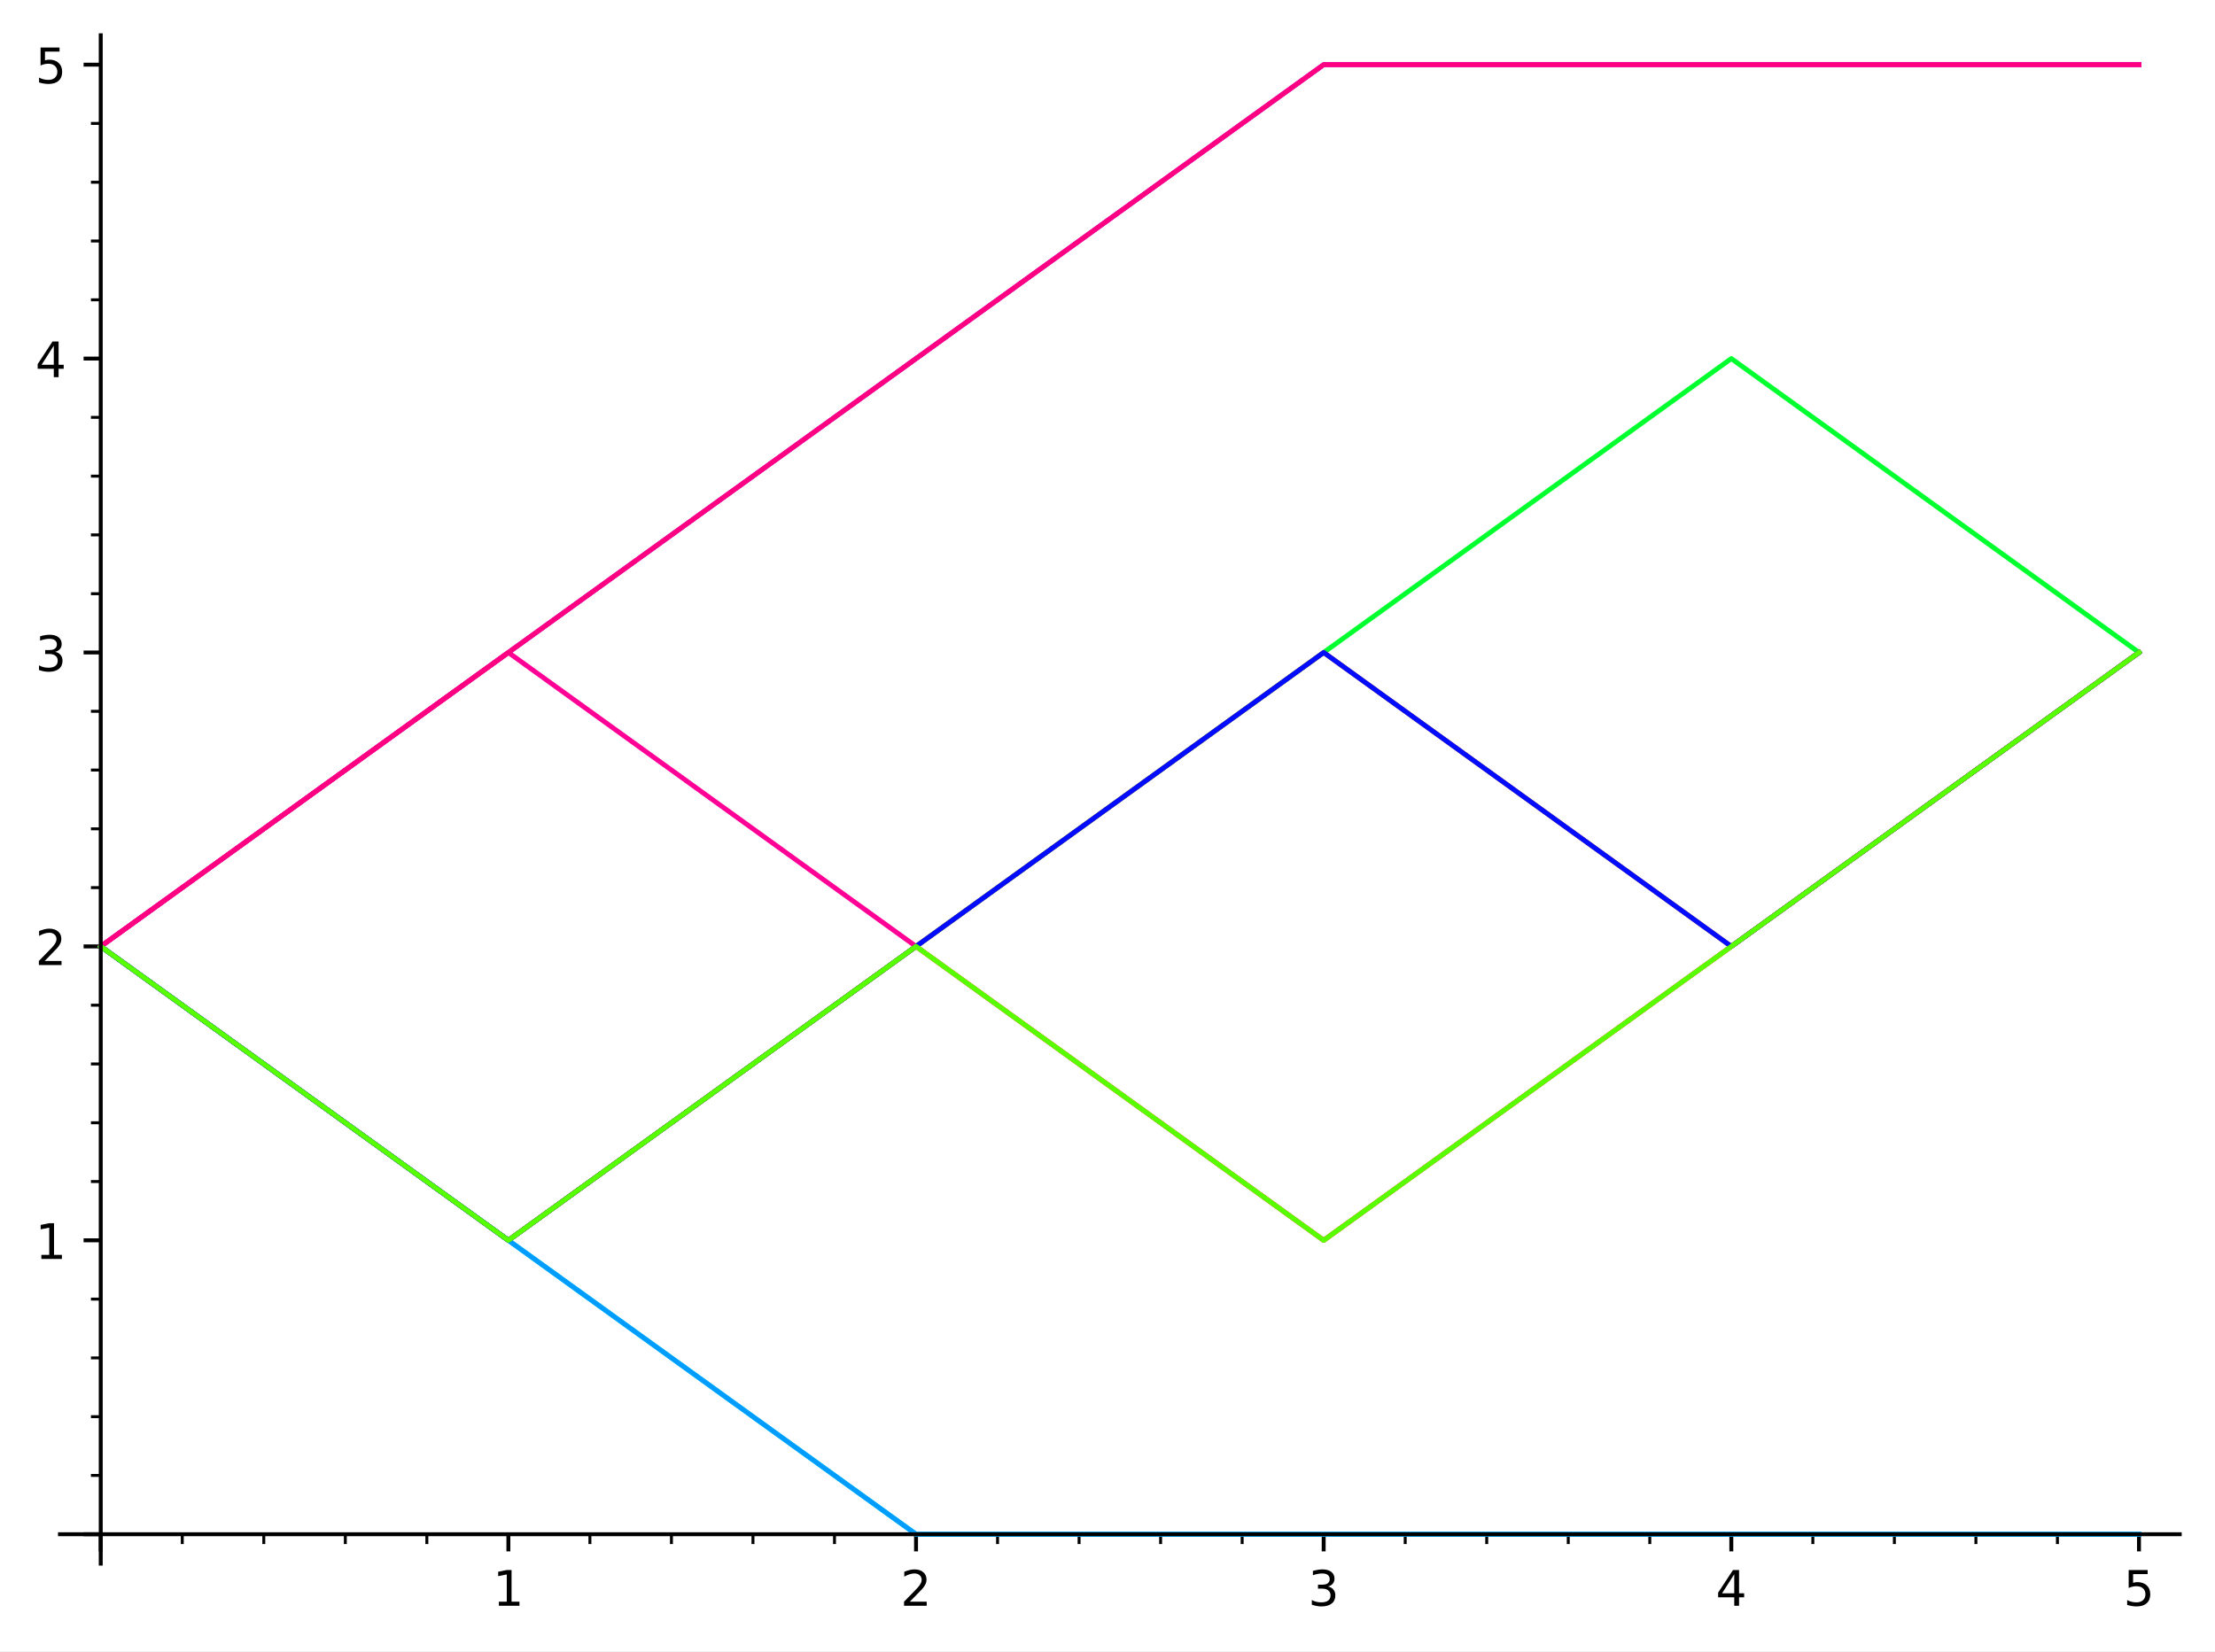
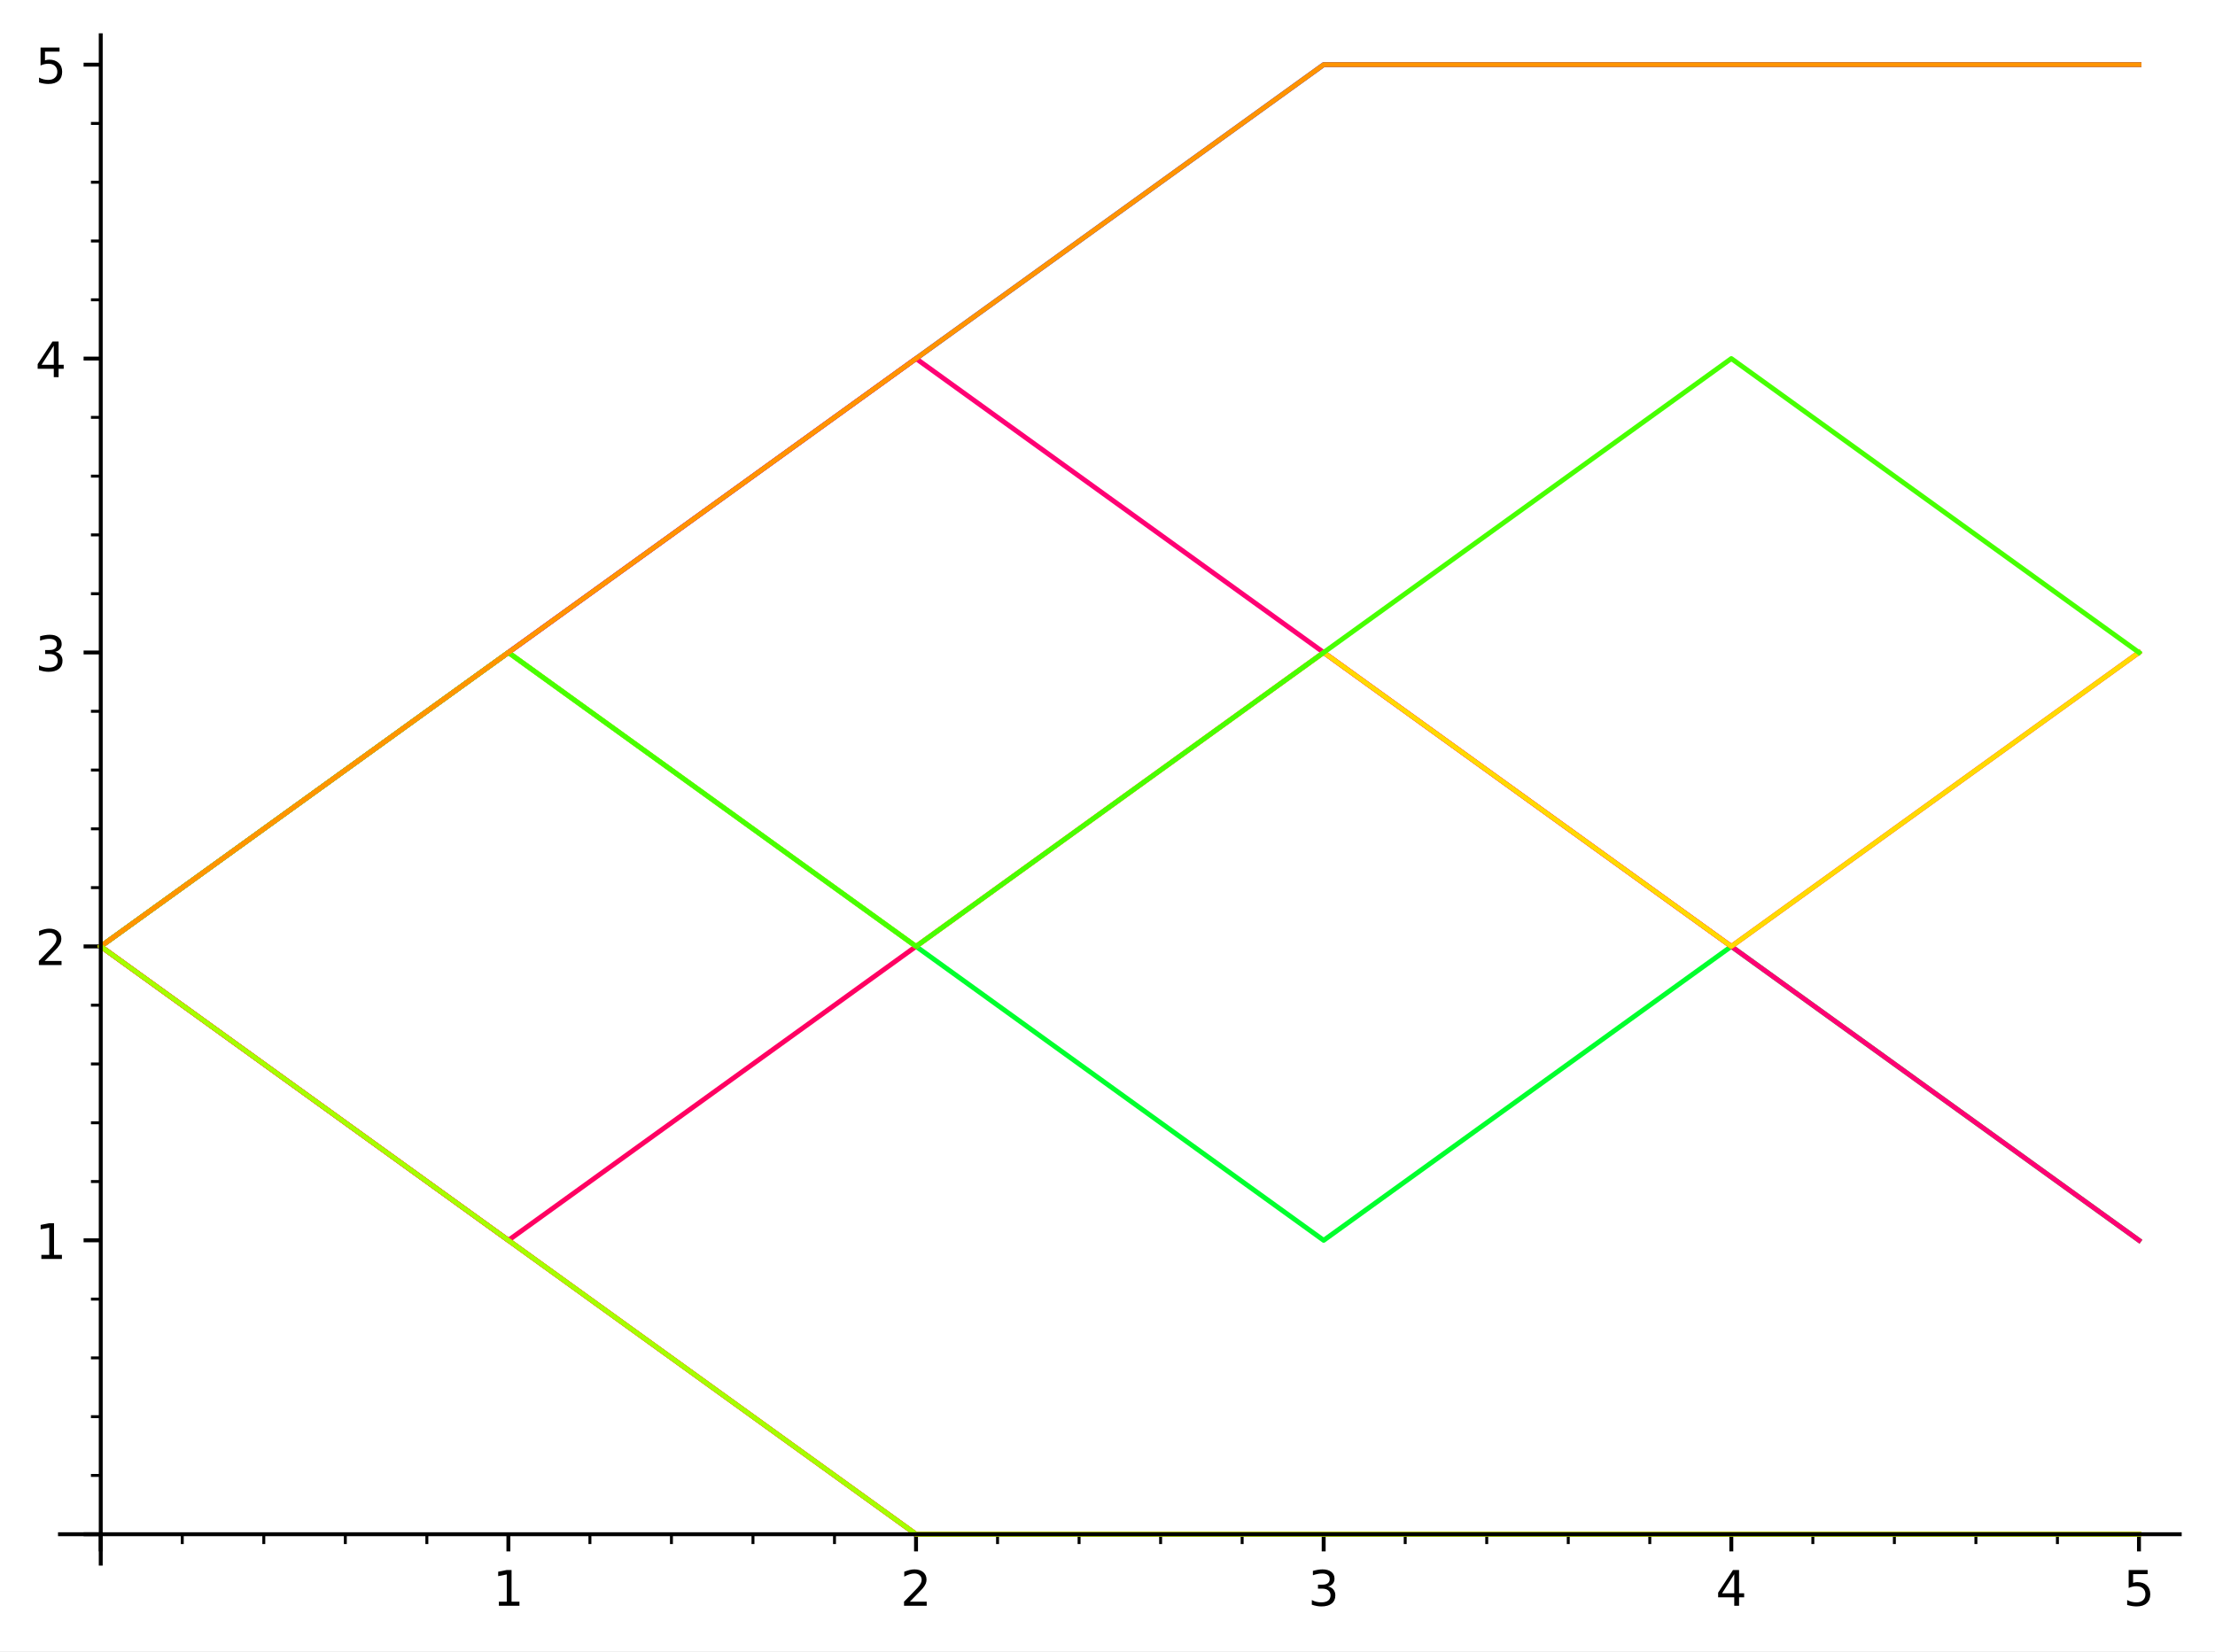
<svg xmlns="http://www.w3.org/2000/svg" xmlns:xlink="http://www.w3.org/1999/xlink" width="452.119pt" height="337.115pt" viewBox="0 0 452.119 337.115" version="1.1">
  <defs>
    <style type="text/css">*{stroke-linejoin: round; stroke-linecap: butt}</style>
  </defs>
  <g id="figure_1">
    <g id="patch_1">
      <path d="M 0 337.115  L 452.119 337.115  L 452.119 0  L 0 0  z " style="fill: #ffffff" />
    </g>
    <g id="axes_1">
      <g id="patch_2">
        <path d="M 12.242 319.238  L 444.919 319.238  L 444.919 7.2  L 12.242 7.2  z " style="fill: #ffffff" />
      </g>
      <g id="matplotlib.axis_1">
        <g id="xtick_1">
          <g id="line2d_1">
            <defs>
-               <path id="m2dbf7bc6c3" d="M 0 0  L 0 3.5  " style="stroke: #000000; stroke-width: 0.8" />
+               <path id="mebec4c69e4" d="M 0 0  L 0 3.5  " style="stroke: #000000; stroke-width: 0.8" />
            </defs>
            <g>
-               <use xlink:href="#m2dbf7bc6c3" x="20.562" y="313.237" style="stroke: #000000; stroke-width: 0.8" />
+               <use xlink:href="#mebec4c69e4" x="20.562" y="313.237" style="stroke: #000000; stroke-width: 0.8" />
            </g>
          </g>
        </g>
        <g id="xtick_2">
          <g id="line2d_2">
            <g>
-               <use xlink:href="#m2dbf7bc6c3" x="103.77" y="313.237" style="stroke: #000000; stroke-width: 0.8" />
+               <use xlink:href="#mebec4c69e4" x="103.77" y="313.237" style="stroke: #000000; stroke-width: 0.8" />
            </g>
          </g>
          <g id="text_1">
            <g transform="translate(100.5885 327.8353)scale(0.1 -0.1)">
              <defs>
                <path id="DejaVuSans-31" d="M 794 531  L 1825 531  L 1825 4091  L 703 3866  L 703 4441  L 1819 4666  L 2450 4666  L 2450 531  L 3481 531  L 3481 0  L 794 0  L 794 531  z " transform="scale(0.015625)" />
              </defs>
              <use xlink:href="#DejaVuSans-31" />
            </g>
          </g>
        </g>
        <g id="xtick_3">
          <g id="line2d_3">
            <g>
-               <use xlink:href="#m2dbf7bc6c3" x="186.977" y="313.237" style="stroke: #000000; stroke-width: 0.8" />
+               <use xlink:href="#mebec4c69e4" x="186.977" y="313.237" style="stroke: #000000; stroke-width: 0.8" />
            </g>
          </g>
          <g id="text_2">
            <g transform="translate(183.7957 327.8353)scale(0.1 -0.1)">
              <defs>
                <path id="DejaVuSans-32" d="M 1228 531  L 3431 531  L 3431 0  L 469 0  L 469 531  Q 828 903 1448 1529  Q 2069 2156 2228 2338  Q 2531 2678 2651 2914  Q 2772 3150 2772 3378  Q 2772 3750 2511 3984  Q 2250 4219 1831 4219  Q 1534 4219 1204 4116  Q 875 4013 500 3803  L 500 4441  Q 881 4594 1212 4672  Q 1544 4750 1819 4750  Q 2544 4750 2975 4387  Q 3406 4025 3406 3419  Q 3406 3131 3298 2873  Q 3191 2616 2906 2266  Q 2828 2175 2409 1742  Q 1991 1309 1228 531  z " transform="scale(0.015625)" />
              </defs>
              <use xlink:href="#DejaVuSans-32" />
            </g>
          </g>
        </g>
        <g id="xtick_4">
          <g id="line2d_4">
            <g>
-               <use xlink:href="#m2dbf7bc6c3" x="270.184" y="313.237" style="stroke: #000000; stroke-width: 0.8" />
+               <use xlink:href="#mebec4c69e4" x="270.184" y="313.237" style="stroke: #000000; stroke-width: 0.8" />
            </g>
          </g>
          <g id="text_3">
            <g transform="translate(267.003 327.8353)scale(0.1 -0.1)">
              <defs>
                <path id="DejaVuSans-33" d="M 2597 2516  Q 3050 2419 3304 2112  Q 3559 1806 3559 1356  Q 3559 666 3084 287  Q 2609 -91 1734 -91  Q 1441 -91 1130 -33  Q 819 25 488 141  L 488 750  Q 750 597 1062 519  Q 1375 441 1716 441  Q 2309 441 2620 675  Q 2931 909 2931 1356  Q 2931 1769 2642 2001  Q 2353 2234 1838 2234  L 1294 2234  L 1294 2753  L 1863 2753  Q 2328 2753 2575 2939  Q 2822 3125 2822 3475  Q 2822 3834 2567 4026  Q 2313 4219 1838 4219  Q 1578 4219 1281 4162  Q 984 4106 628 3988  L 628 4550  Q 988 4650 1302 4700  Q 1616 4750 1894 4750  Q 2613 4750 3031 4423  Q 3450 4097 3450 3541  Q 3450 3153 3228 2886  Q 3006 2619 2597 2516  z " transform="scale(0.015625)" />
              </defs>
              <use xlink:href="#DejaVuSans-33" />
            </g>
          </g>
        </g>
        <g id="xtick_5">
          <g id="line2d_5">
            <g>
-               <use xlink:href="#m2dbf7bc6c3" x="353.391" y="313.237" style="stroke: #000000; stroke-width: 0.8" />
+               <use xlink:href="#mebec4c69e4" x="353.391" y="313.237" style="stroke: #000000; stroke-width: 0.8" />
            </g>
          </g>
          <g id="text_4">
            <g transform="translate(350.2102 327.8353)scale(0.1 -0.1)">
              <defs>
                <path id="DejaVuSans-34" d="M 2419 4116  L 825 1625  L 2419 1625  L 2419 4116  z M 2253 4666  L 3047 4666  L 3047 1625  L 3713 1625  L 3713 1100  L 3047 1100  L 3047 0  L 2419 0  L 2419 1100  L 313 1100  L 313 1709  L 2253 4666  z " transform="scale(0.015625)" />
              </defs>
              <use xlink:href="#DejaVuSans-34" />
            </g>
          </g>
        </g>
        <g id="xtick_6">
          <g id="line2d_6">
            <g>
-               <use xlink:href="#m2dbf7bc6c3" x="436.599" y="313.237" style="stroke: #000000; stroke-width: 0.8" />
+               <use xlink:href="#mebec4c69e4" x="436.599" y="313.237" style="stroke: #000000; stroke-width: 0.8" />
            </g>
          </g>
          <g id="text_5">
            <g transform="translate(433.4175 327.8353)scale(0.1 -0.1)">
              <defs>
                <path id="DejaVuSans-35" d="M 691 4666  L 3169 4666  L 3169 4134  L 1269 4134  L 1269 2991  Q 1406 3038 1543 3061  Q 1681 3084 1819 3084  Q 2600 3084 3056 2656  Q 3513 2228 3513 1497  Q 3513 744 3044 326  Q 2575 -91 1722 -91  Q 1428 -91 1123 -41  Q 819 9 494 109  L 494 744  Q 775 591 1075 516  Q 1375 441 1709 441  Q 2250 441 2565 725  Q 2881 1009 2881 1497  Q 2881 1984 2565 2268  Q 2250 2553 1709 2553  Q 1456 2553 1204 2497  Q 953 2441 691 2322  L 691 4666  z " transform="scale(0.015625)" />
              </defs>
              <use xlink:href="#DejaVuSans-35" />
            </g>
          </g>
        </g>
        <g id="xtick_7">
          <g id="line2d_7">
            <defs>
-               <path id="m99e31ab4d4" d="M 0 0  L 0 2  " style="stroke: #000000; stroke-width: 0.6" />
+               <path id="m207c1c6420" d="M 0 0  L 0 2  " style="stroke: #000000; stroke-width: 0.6" />
            </defs>
            <g>
-               <use xlink:href="#m99e31ab4d4" x="37.204" y="313.237" style="stroke: #000000; stroke-width: 0.6" />
+               <use xlink:href="#m207c1c6420" x="37.204" y="313.237" style="stroke: #000000; stroke-width: 0.6" />
            </g>
          </g>
        </g>
        <g id="xtick_8">
          <g id="line2d_8">
            <g>
-               <use xlink:href="#m99e31ab4d4" x="53.845" y="313.237" style="stroke: #000000; stroke-width: 0.6" />
+               <use xlink:href="#m207c1c6420" x="53.845" y="313.237" style="stroke: #000000; stroke-width: 0.6" />
            </g>
          </g>
        </g>
        <g id="xtick_9">
          <g id="line2d_9">
            <g>
-               <use xlink:href="#m99e31ab4d4" x="70.487" y="313.237" style="stroke: #000000; stroke-width: 0.6" />
+               <use xlink:href="#m207c1c6420" x="70.487" y="313.237" style="stroke: #000000; stroke-width: 0.6" />
            </g>
          </g>
        </g>
        <g id="xtick_10">
          <g id="line2d_10">
            <g>
-               <use xlink:href="#m99e31ab4d4" x="87.128" y="313.237" style="stroke: #000000; stroke-width: 0.6" />
+               <use xlink:href="#m207c1c6420" x="87.128" y="313.237" style="stroke: #000000; stroke-width: 0.6" />
            </g>
          </g>
        </g>
        <g id="xtick_11">
          <g id="line2d_11">
            <g>
-               <use xlink:href="#m99e31ab4d4" x="120.411" y="313.237" style="stroke: #000000; stroke-width: 0.6" />
+               <use xlink:href="#m207c1c6420" x="120.411" y="313.237" style="stroke: #000000; stroke-width: 0.6" />
            </g>
          </g>
        </g>
        <g id="xtick_12">
          <g id="line2d_12">
            <g>
-               <use xlink:href="#m99e31ab4d4" x="137.053" y="313.237" style="stroke: #000000; stroke-width: 0.6" />
+               <use xlink:href="#m207c1c6420" x="137.053" y="313.237" style="stroke: #000000; stroke-width: 0.6" />
            </g>
          </g>
        </g>
        <g id="xtick_13">
          <g id="line2d_13">
            <g>
-               <use xlink:href="#m99e31ab4d4" x="153.694" y="313.237" style="stroke: #000000; stroke-width: 0.6" />
+               <use xlink:href="#m207c1c6420" x="153.694" y="313.237" style="stroke: #000000; stroke-width: 0.6" />
            </g>
          </g>
        </g>
        <g id="xtick_14">
          <g id="line2d_14">
            <g>
-               <use xlink:href="#m99e31ab4d4" x="170.336" y="313.237" style="stroke: #000000; stroke-width: 0.6" />
+               <use xlink:href="#m207c1c6420" x="170.336" y="313.237" style="stroke: #000000; stroke-width: 0.6" />
            </g>
          </g>
        </g>
        <g id="xtick_15">
          <g id="line2d_15">
            <g>
-               <use xlink:href="#m99e31ab4d4" x="203.618" y="313.237" style="stroke: #000000; stroke-width: 0.6" />
+               <use xlink:href="#m207c1c6420" x="203.618" y="313.237" style="stroke: #000000; stroke-width: 0.6" />
            </g>
          </g>
        </g>
        <g id="xtick_16">
          <g id="line2d_16">
            <g>
-               <use xlink:href="#m99e31ab4d4" x="220.26" y="313.237" style="stroke: #000000; stroke-width: 0.6" />
+               <use xlink:href="#m207c1c6420" x="220.26" y="313.237" style="stroke: #000000; stroke-width: 0.6" />
            </g>
          </g>
        </g>
        <g id="xtick_17">
          <g id="line2d_17">
            <g>
-               <use xlink:href="#m99e31ab4d4" x="236.901" y="313.237" style="stroke: #000000; stroke-width: 0.6" />
+               <use xlink:href="#m207c1c6420" x="236.901" y="313.237" style="stroke: #000000; stroke-width: 0.6" />
            </g>
          </g>
        </g>
        <g id="xtick_18">
          <g id="line2d_18">
            <g>
-               <use xlink:href="#m99e31ab4d4" x="253.543" y="313.237" style="stroke: #000000; stroke-width: 0.6" />
+               <use xlink:href="#m207c1c6420" x="253.543" y="313.237" style="stroke: #000000; stroke-width: 0.6" />
            </g>
          </g>
        </g>
        <g id="xtick_19">
          <g id="line2d_19">
            <g>
-               <use xlink:href="#m99e31ab4d4" x="286.826" y="313.237" style="stroke: #000000; stroke-width: 0.6" />
+               <use xlink:href="#m207c1c6420" x="286.826" y="313.237" style="stroke: #000000; stroke-width: 0.6" />
            </g>
          </g>
        </g>
        <g id="xtick_20">
          <g id="line2d_20">
            <g>
-               <use xlink:href="#m99e31ab4d4" x="303.467" y="313.237" style="stroke: #000000; stroke-width: 0.6" />
+               <use xlink:href="#m207c1c6420" x="303.467" y="313.237" style="stroke: #000000; stroke-width: 0.6" />
            </g>
          </g>
        </g>
        <g id="xtick_21">
          <g id="line2d_21">
            <g>
-               <use xlink:href="#m99e31ab4d4" x="320.109" y="313.237" style="stroke: #000000; stroke-width: 0.6" />
+               <use xlink:href="#m207c1c6420" x="320.109" y="313.237" style="stroke: #000000; stroke-width: 0.6" />
            </g>
          </g>
        </g>
        <g id="xtick_22">
          <g id="line2d_22">
            <g>
-               <use xlink:href="#m99e31ab4d4" x="336.75" y="313.237" style="stroke: #000000; stroke-width: 0.6" />
+               <use xlink:href="#m207c1c6420" x="336.75" y="313.237" style="stroke: #000000; stroke-width: 0.6" />
            </g>
          </g>
        </g>
        <g id="xtick_23">
          <g id="line2d_23">
            <g>
-               <use xlink:href="#m99e31ab4d4" x="370.033" y="313.237" style="stroke: #000000; stroke-width: 0.6" />
+               <use xlink:href="#m207c1c6420" x="370.033" y="313.237" style="stroke: #000000; stroke-width: 0.6" />
            </g>
          </g>
        </g>
        <g id="xtick_24">
          <g id="line2d_24">
            <g>
-               <use xlink:href="#m99e31ab4d4" x="386.674" y="313.237" style="stroke: #000000; stroke-width: 0.6" />
+               <use xlink:href="#m207c1c6420" x="386.674" y="313.237" style="stroke: #000000; stroke-width: 0.6" />
            </g>
          </g>
        </g>
        <g id="xtick_25">
          <g id="line2d_25">
            <g>
-               <use xlink:href="#m99e31ab4d4" x="403.316" y="313.237" style="stroke: #000000; stroke-width: 0.6" />
+               <use xlink:href="#m207c1c6420" x="403.316" y="313.237" style="stroke: #000000; stroke-width: 0.6" />
            </g>
          </g>
        </g>
        <g id="xtick_26">
          <g id="line2d_26">
            <g>
-               <use xlink:href="#m99e31ab4d4" x="419.957" y="313.237" style="stroke: #000000; stroke-width: 0.6" />
+               <use xlink:href="#m207c1c6420" x="419.957" y="313.237" style="stroke: #000000; stroke-width: 0.6" />
            </g>
          </g>
        </g>
      </g>
      <g id="matplotlib.axis_2">
        <g id="ytick_1">
          <g id="line2d_27">
            <defs>
-               <path id="m1f05463783" d="M 0 0  L -3.5 0  " style="stroke: #000000; stroke-width: 0.8" />
+               <path id="mcc9cc05ba8" d="M 0 0  L -3.5 0  " style="stroke: #000000; stroke-width: 0.8" />
            </defs>
            <g>
-               <use xlink:href="#m1f05463783" x="20.562" y="313.237" style="stroke: #000000; stroke-width: 0.8" />
+               <use xlink:href="#mcc9cc05ba8" x="20.562" y="313.237" style="stroke: #000000; stroke-width: 0.8" />
            </g>
          </g>
        </g>
        <g id="ytick_2">
          <g id="line2d_28">
            <g>
-               <use xlink:href="#m1f05463783" x="20.562" y="253.23" style="stroke: #000000; stroke-width: 0.8" />
+               <use xlink:href="#mcc9cc05ba8" x="20.562" y="253.23" style="stroke: #000000; stroke-width: 0.8" />
            </g>
          </g>
          <g id="text_6">
            <g transform="translate(7.2 257.0288)scale(0.1 -0.1)">
              <use xlink:href="#DejaVuSans-31" />
            </g>
          </g>
        </g>
        <g id="ytick_3">
          <g id="line2d_29">
            <g>
-               <use xlink:href="#m1f05463783" x="20.562" y="193.222" style="stroke: #000000; stroke-width: 0.8" />
+               <use xlink:href="#mcc9cc05ba8" x="20.562" y="193.222" style="stroke: #000000; stroke-width: 0.8" />
            </g>
          </g>
          <g id="text_7">
            <g transform="translate(7.2 197.0216)scale(0.1 -0.1)">
              <use xlink:href="#DejaVuSans-32" />
            </g>
          </g>
        </g>
        <g id="ytick_4">
          <g id="line2d_30">
            <g>
-               <use xlink:href="#m1f05463783" x="20.562" y="133.215" style="stroke: #000000; stroke-width: 0.8" />
+               <use xlink:href="#mcc9cc05ba8" x="20.562" y="133.215" style="stroke: #000000; stroke-width: 0.8" />
            </g>
          </g>
          <g id="text_8">
            <g transform="translate(7.2 137.0144)scale(0.1 -0.1)">
              <use xlink:href="#DejaVuSans-33" />
            </g>
          </g>
        </g>
        <g id="ytick_5">
          <g id="line2d_31">
            <g>
-               <use xlink:href="#m1f05463783" x="20.562" y="73.208" style="stroke: #000000; stroke-width: 0.8" />
+               <use xlink:href="#mcc9cc05ba8" x="20.562" y="73.208" style="stroke: #000000; stroke-width: 0.8" />
            </g>
          </g>
          <g id="text_9">
            <g transform="translate(7.2 77.00716)scale(0.1 -0.1)">
              <use xlink:href="#DejaVuSans-34" />
            </g>
          </g>
        </g>
        <g id="ytick_6">
          <g id="line2d_32">
            <g>
-               <use xlink:href="#m1f05463783" x="20.562" y="13.201" style="stroke: #000000; stroke-width: 0.8" />
+               <use xlink:href="#mcc9cc05ba8" x="20.562" y="13.201" style="stroke: #000000; stroke-width: 0.8" />
            </g>
          </g>
          <g id="text_10">
            <g transform="translate(7.2 16.99994)scale(0.1 -0.1)">
              <use xlink:href="#DejaVuSans-35" />
            </g>
          </g>
        </g>
        <g id="ytick_7">
          <g id="line2d_33">
            <defs>
-               <path id="mdb82b18c4b" d="M 0 0  L -2 0  " style="stroke: #000000; stroke-width: 0.6" />
+               <path id="mf21370a8d6" d="M 0 0  L -2 0  " style="stroke: #000000; stroke-width: 0.6" />
            </defs>
            <g>
-               <use xlink:href="#mdb82b18c4b" x="20.562" y="301.235" style="stroke: #000000; stroke-width: 0.6" />
+               <use xlink:href="#mf21370a8d6" x="20.562" y="301.235" style="stroke: #000000; stroke-width: 0.6" />
            </g>
          </g>
        </g>
        <g id="ytick_8">
          <g id="line2d_34">
            <g>
-               <use xlink:href="#mdb82b18c4b" x="20.562" y="289.234" style="stroke: #000000; stroke-width: 0.6" />
+               <use xlink:href="#mf21370a8d6" x="20.562" y="289.234" style="stroke: #000000; stroke-width: 0.6" />
            </g>
          </g>
        </g>
        <g id="ytick_9">
          <g id="line2d_35">
            <g>
-               <use xlink:href="#mdb82b18c4b" x="20.562" y="277.232" style="stroke: #000000; stroke-width: 0.6" />
+               <use xlink:href="#mf21370a8d6" x="20.562" y="277.232" style="stroke: #000000; stroke-width: 0.6" />
            </g>
          </g>
        </g>
        <g id="ytick_10">
          <g id="line2d_36">
            <g>
-               <use xlink:href="#mdb82b18c4b" x="20.562" y="265.231" style="stroke: #000000; stroke-width: 0.6" />
+               <use xlink:href="#mf21370a8d6" x="20.562" y="265.231" style="stroke: #000000; stroke-width: 0.6" />
            </g>
          </g>
        </g>
        <g id="ytick_11">
          <g id="line2d_37">
            <g>
-               <use xlink:href="#mdb82b18c4b" x="20.562" y="241.228" style="stroke: #000000; stroke-width: 0.6" />
+               <use xlink:href="#mf21370a8d6" x="20.562" y="241.228" style="stroke: #000000; stroke-width: 0.6" />
            </g>
          </g>
        </g>
        <g id="ytick_12">
          <g id="line2d_38">
            <g>
-               <use xlink:href="#mdb82b18c4b" x="20.562" y="229.227" style="stroke: #000000; stroke-width: 0.6" />
+               <use xlink:href="#mf21370a8d6" x="20.562" y="229.227" style="stroke: #000000; stroke-width: 0.6" />
            </g>
          </g>
        </g>
        <g id="ytick_13">
          <g id="line2d_39">
            <g>
-               <use xlink:href="#mdb82b18c4b" x="20.562" y="217.225" style="stroke: #000000; stroke-width: 0.6" />
+               <use xlink:href="#mf21370a8d6" x="20.562" y="217.225" style="stroke: #000000; stroke-width: 0.6" />
            </g>
          </g>
        </g>
        <g id="ytick_14">
          <g id="line2d_40">
            <g>
-               <use xlink:href="#mdb82b18c4b" x="20.562" y="205.224" style="stroke: #000000; stroke-width: 0.6" />
+               <use xlink:href="#mf21370a8d6" x="20.562" y="205.224" style="stroke: #000000; stroke-width: 0.6" />
            </g>
          </g>
        </g>
        <g id="ytick_15">
          <g id="line2d_41">
            <g>
-               <use xlink:href="#mdb82b18c4b" x="20.562" y="181.221" style="stroke: #000000; stroke-width: 0.6" />
+               <use xlink:href="#mf21370a8d6" x="20.562" y="181.221" style="stroke: #000000; stroke-width: 0.6" />
            </g>
          </g>
        </g>
        <g id="ytick_16">
          <g id="line2d_42">
            <g>
-               <use xlink:href="#mdb82b18c4b" x="20.562" y="169.219" style="stroke: #000000; stroke-width: 0.6" />
+               <use xlink:href="#mf21370a8d6" x="20.562" y="169.219" style="stroke: #000000; stroke-width: 0.6" />
            </g>
          </g>
        </g>
        <g id="ytick_17">
          <g id="line2d_43">
            <g>
-               <use xlink:href="#mdb82b18c4b" x="20.562" y="157.218" style="stroke: #000000; stroke-width: 0.6" />
+               <use xlink:href="#mf21370a8d6" x="20.562" y="157.218" style="stroke: #000000; stroke-width: 0.6" />
            </g>
          </g>
        </g>
        <g id="ytick_18">
          <g id="line2d_44">
            <g>
-               <use xlink:href="#mdb82b18c4b" x="20.562" y="145.217" style="stroke: #000000; stroke-width: 0.6" />
+               <use xlink:href="#mf21370a8d6" x="20.562" y="145.217" style="stroke: #000000; stroke-width: 0.6" />
            </g>
          </g>
        </g>
        <g id="ytick_19">
          <g id="line2d_45">
            <g>
-               <use xlink:href="#mdb82b18c4b" x="20.562" y="121.214" style="stroke: #000000; stroke-width: 0.6" />
+               <use xlink:href="#mf21370a8d6" x="20.562" y="121.214" style="stroke: #000000; stroke-width: 0.6" />
            </g>
          </g>
        </g>
        <g id="ytick_20">
          <g id="line2d_46">
            <g>
-               <use xlink:href="#mdb82b18c4b" x="20.562" y="109.212" style="stroke: #000000; stroke-width: 0.6" />
+               <use xlink:href="#mf21370a8d6" x="20.562" y="109.212" style="stroke: #000000; stroke-width: 0.6" />
            </g>
          </g>
        </g>
        <g id="ytick_21">
          <g id="line2d_47">
            <g>
-               <use xlink:href="#mdb82b18c4b" x="20.562" y="97.211" style="stroke: #000000; stroke-width: 0.6" />
+               <use xlink:href="#mf21370a8d6" x="20.562" y="97.211" style="stroke: #000000; stroke-width: 0.6" />
            </g>
          </g>
        </g>
        <g id="ytick_22">
          <g id="line2d_48">
            <g>
-               <use xlink:href="#mdb82b18c4b" x="20.562" y="85.209" style="stroke: #000000; stroke-width: 0.6" />
+               <use xlink:href="#mf21370a8d6" x="20.562" y="85.209" style="stroke: #000000; stroke-width: 0.6" />
            </g>
          </g>
        </g>
        <g id="ytick_23">
          <g id="line2d_49">
            <g>
-               <use xlink:href="#mdb82b18c4b" x="20.562" y="61.206" style="stroke: #000000; stroke-width: 0.6" />
+               <use xlink:href="#mf21370a8d6" x="20.562" y="61.206" style="stroke: #000000; stroke-width: 0.6" />
            </g>
          </g>
        </g>
        <g id="ytick_24">
          <g id="line2d_50">
            <g>
-               <use xlink:href="#mdb82b18c4b" x="20.562" y="49.205" style="stroke: #000000; stroke-width: 0.6" />
+               <use xlink:href="#mf21370a8d6" x="20.562" y="49.205" style="stroke: #000000; stroke-width: 0.6" />
            </g>
          </g>
        </g>
        <g id="ytick_25">
          <g id="line2d_51">
            <g>
-               <use xlink:href="#mdb82b18c4b" x="20.562" y="37.204" style="stroke: #000000; stroke-width: 0.6" />
+               <use xlink:href="#mf21370a8d6" x="20.562" y="37.204" style="stroke: #000000; stroke-width: 0.6" />
            </g>
          </g>
        </g>
        <g id="ytick_26">
          <g id="line2d_52">
            <g>
-               <use xlink:href="#mdb82b18c4b" x="20.562" y="25.202" style="stroke: #000000; stroke-width: 0.6" />
+               <use xlink:href="#mf21370a8d6" x="20.562" y="25.202" style="stroke: #000000; stroke-width: 0.6" />
            </g>
          </g>
        </g>
      </g>
      <g id="line2d_53">
-         <path d="M 20.562 193.222  L 103.77 253.23  L 186.977 313.237  L 270.184 313.237  L 353.391 313.237  L 436.599 313.237  " clip-path="url(#p5814961a2f)" style="fill: none; stroke: #00eaff; stroke-linecap: square" />
+         <path d="M 20.562 193.222  L 103.77 133.215  L 186.977 73.208  L 270.184 13.201  L 353.391 13.201  L 436.599 13.201  " clip-path="url(#pd1c33544ba)" style="fill: none; stroke: #0c00ff; stroke-linecap: square" />
      </g>
      <g id="line2d_54">
-         <path d="M 20.562 193.222  L 103.77 133.215  L 186.977 73.208  L 270.184 13.201  L 353.391 13.201  L 436.599 13.201  " clip-path="url(#p5814961a2f)" style="fill: none; stroke: #ac00ff; stroke-linecap: square" />
+         <path d="M 20.562 193.222  L 103.77 253.23  L 186.977 313.237  L 270.184 313.237  L 353.391 313.237  L 436.599 313.237  " clip-path="url(#pd1c33544ba)" style="fill: none; stroke: #ff0200; stroke-linecap: square" />
      </g>
      <g id="line2d_55">
-         <path d="M 20.562 193.222  L 103.77 133.215  L 186.977 193.222  L 270.184 253.23  L 353.391 193.222  L 436.599 133.215  " clip-path="url(#p5814961a2f)" style="fill: none; stroke: #ff0096; stroke-linecap: square" />
+         <path d="M 20.562 193.222  L 103.77 133.215  L 186.977 193.222  L 270.184 253.23  L 353.391 193.222  L 436.599 253.23  " clip-path="url(#pd1c33544ba)" style="fill: none; stroke: #00ff2d; stroke-linecap: square" />
      </g>
      <g id="line2d_56">
-         <path d="M 20.562 193.222  L 103.77 253.23  L 186.977 193.222  L 270.184 133.215  L 353.391 73.208  L 436.599 133.215  " clip-path="url(#p5814961a2f)" style="fill: none; stroke: #00ff2e; stroke-linecap: square" />
+         <path d="M 20.562 193.222  L 103.77 133.215  L 186.977 73.208  L 270.184 133.215  L 353.391 193.222  L 436.599 253.23  " clip-path="url(#pd1c33544ba)" style="fill: none; stroke: #ff0074; stroke-linecap: square" />
      </g>
      <g id="line2d_57">
-         <path d="M 20.562 193.222  L 103.77 253.23  L 186.977 193.222  L 270.184 133.215  L 353.391 193.222  L 436.599 133.215  " clip-path="url(#p5814961a2f)" style="fill: none; stroke: #ff6e00; stroke-linecap: square" />
+         <path d="M 20.562 193.222  L 103.77 253.23  L 186.977 193.222  L 270.184 133.215  L 353.391 193.222  L 436.599 133.215  " clip-path="url(#pd1c33544ba)" style="fill: none; stroke: #ff0061; stroke-linecap: square" />
      </g>
      <g id="line2d_58">
-         <path d="M 20.562 193.222  L 103.77 253.23  L 186.977 193.222  L 270.184 253.23  L 353.391 193.222  L 436.599 133.215  " clip-path="url(#p5814961a2f)" style="fill: none; stroke: #ff8e00; stroke-linecap: square" />
+         <path d="M 20.562 193.222  L 103.77 133.215  L 186.977 193.222  L 270.184 133.215  L 353.391 193.222  L 436.599 133.215  " clip-path="url(#pd1c33544ba)" style="fill: none; stroke: #ffda00; stroke-linecap: square" />
      </g>
      <g id="line2d_59">
-         <path d="M 20.562 193.222  L 103.77 253.23  L 186.977 313.237  L 270.184 313.237  L 353.391 313.237  L 436.599 313.237  " clip-path="url(#p5814961a2f)" style="fill: none; stroke: #009dff; stroke-linecap: square" />
+         <path d="M 20.562 193.222  L 103.77 133.215  L 186.977 193.222  L 270.184 133.215  L 353.391 73.208  L 436.599 133.215  " clip-path="url(#pd1c33544ba)" style="fill: none; stroke: #47ff00; stroke-linecap: square" />
      </g>
      <g id="line2d_60">
-         <path d="M 20.562 193.222  L 103.77 133.215  L 186.977 73.208  L 270.184 13.201  L 353.391 13.201  L 436.599 13.201  " clip-path="url(#p5814961a2f)" style="fill: none; stroke: #ff0080; stroke-linecap: square" />
+         <path d="M 20.562 193.222  L 103.77 133.215  L 186.977 73.208  L 270.184 13.201  L 353.391 13.201  L 436.599 13.201  " clip-path="url(#pd1c33544ba)" style="fill: none; stroke: #ff9400; stroke-linecap: square" />
      </g>
      <g id="line2d_61">
-         <path d="M 20.562 193.222  L 103.77 253.23  L 186.977 193.222  L 270.184 133.215  L 353.391 193.222  L 436.599 133.215  " clip-path="url(#p5814961a2f)" style="fill: none; stroke: #000bff; stroke-linecap: square" />
+         <path d="M 20.562 193.222  L 103.77 253.23  L 186.977 313.237  L 270.184 313.237  L 353.391 313.237  L 436.599 313.237  " clip-path="url(#pd1c33544ba)" style="fill: none; stroke: #ff4a00; stroke-linecap: square" />
      </g>
      <g id="line2d_62">
-         <path d="M 20.562 193.222  L 103.77 253.23  L 186.977 193.222  L 270.184 253.23  L 353.391 193.222  L 436.599 133.215  " clip-path="url(#p5814961a2f)" style="fill: none; stroke: #57ff00; stroke-linecap: square" />
+         <path d="M 20.562 193.222  L 103.77 253.23  L 186.977 313.237  L 270.184 313.237  L 353.391 313.237  L 436.599 313.237  " clip-path="url(#pd1c33544ba)" style="fill: none; stroke: #a5ff00; stroke-linecap: square" />
      </g>
      <g id="patch_3">
        <path d="M 20.562 319.238  L 20.562 7.2  " style="fill: none; stroke: #000000; stroke-width: 0.8; stroke-linejoin: miter; stroke-linecap: square" />
      </g>
      <g id="patch_4">
        <path d="M 12.242 313.237  L 444.919 313.237  " style="fill: none; stroke: #000000; stroke-width: 0.8; stroke-linejoin: miter; stroke-linecap: square" />
      </g>
    </g>
  </g>
  <defs>
-     <clipPath id="p5814961a2f">
+     <clipPath id="pd1c33544ba">
      <rect x="12.242" y="7.2" width="432.678" height="312.038" />
    </clipPath>
  </defs>
</svg>
